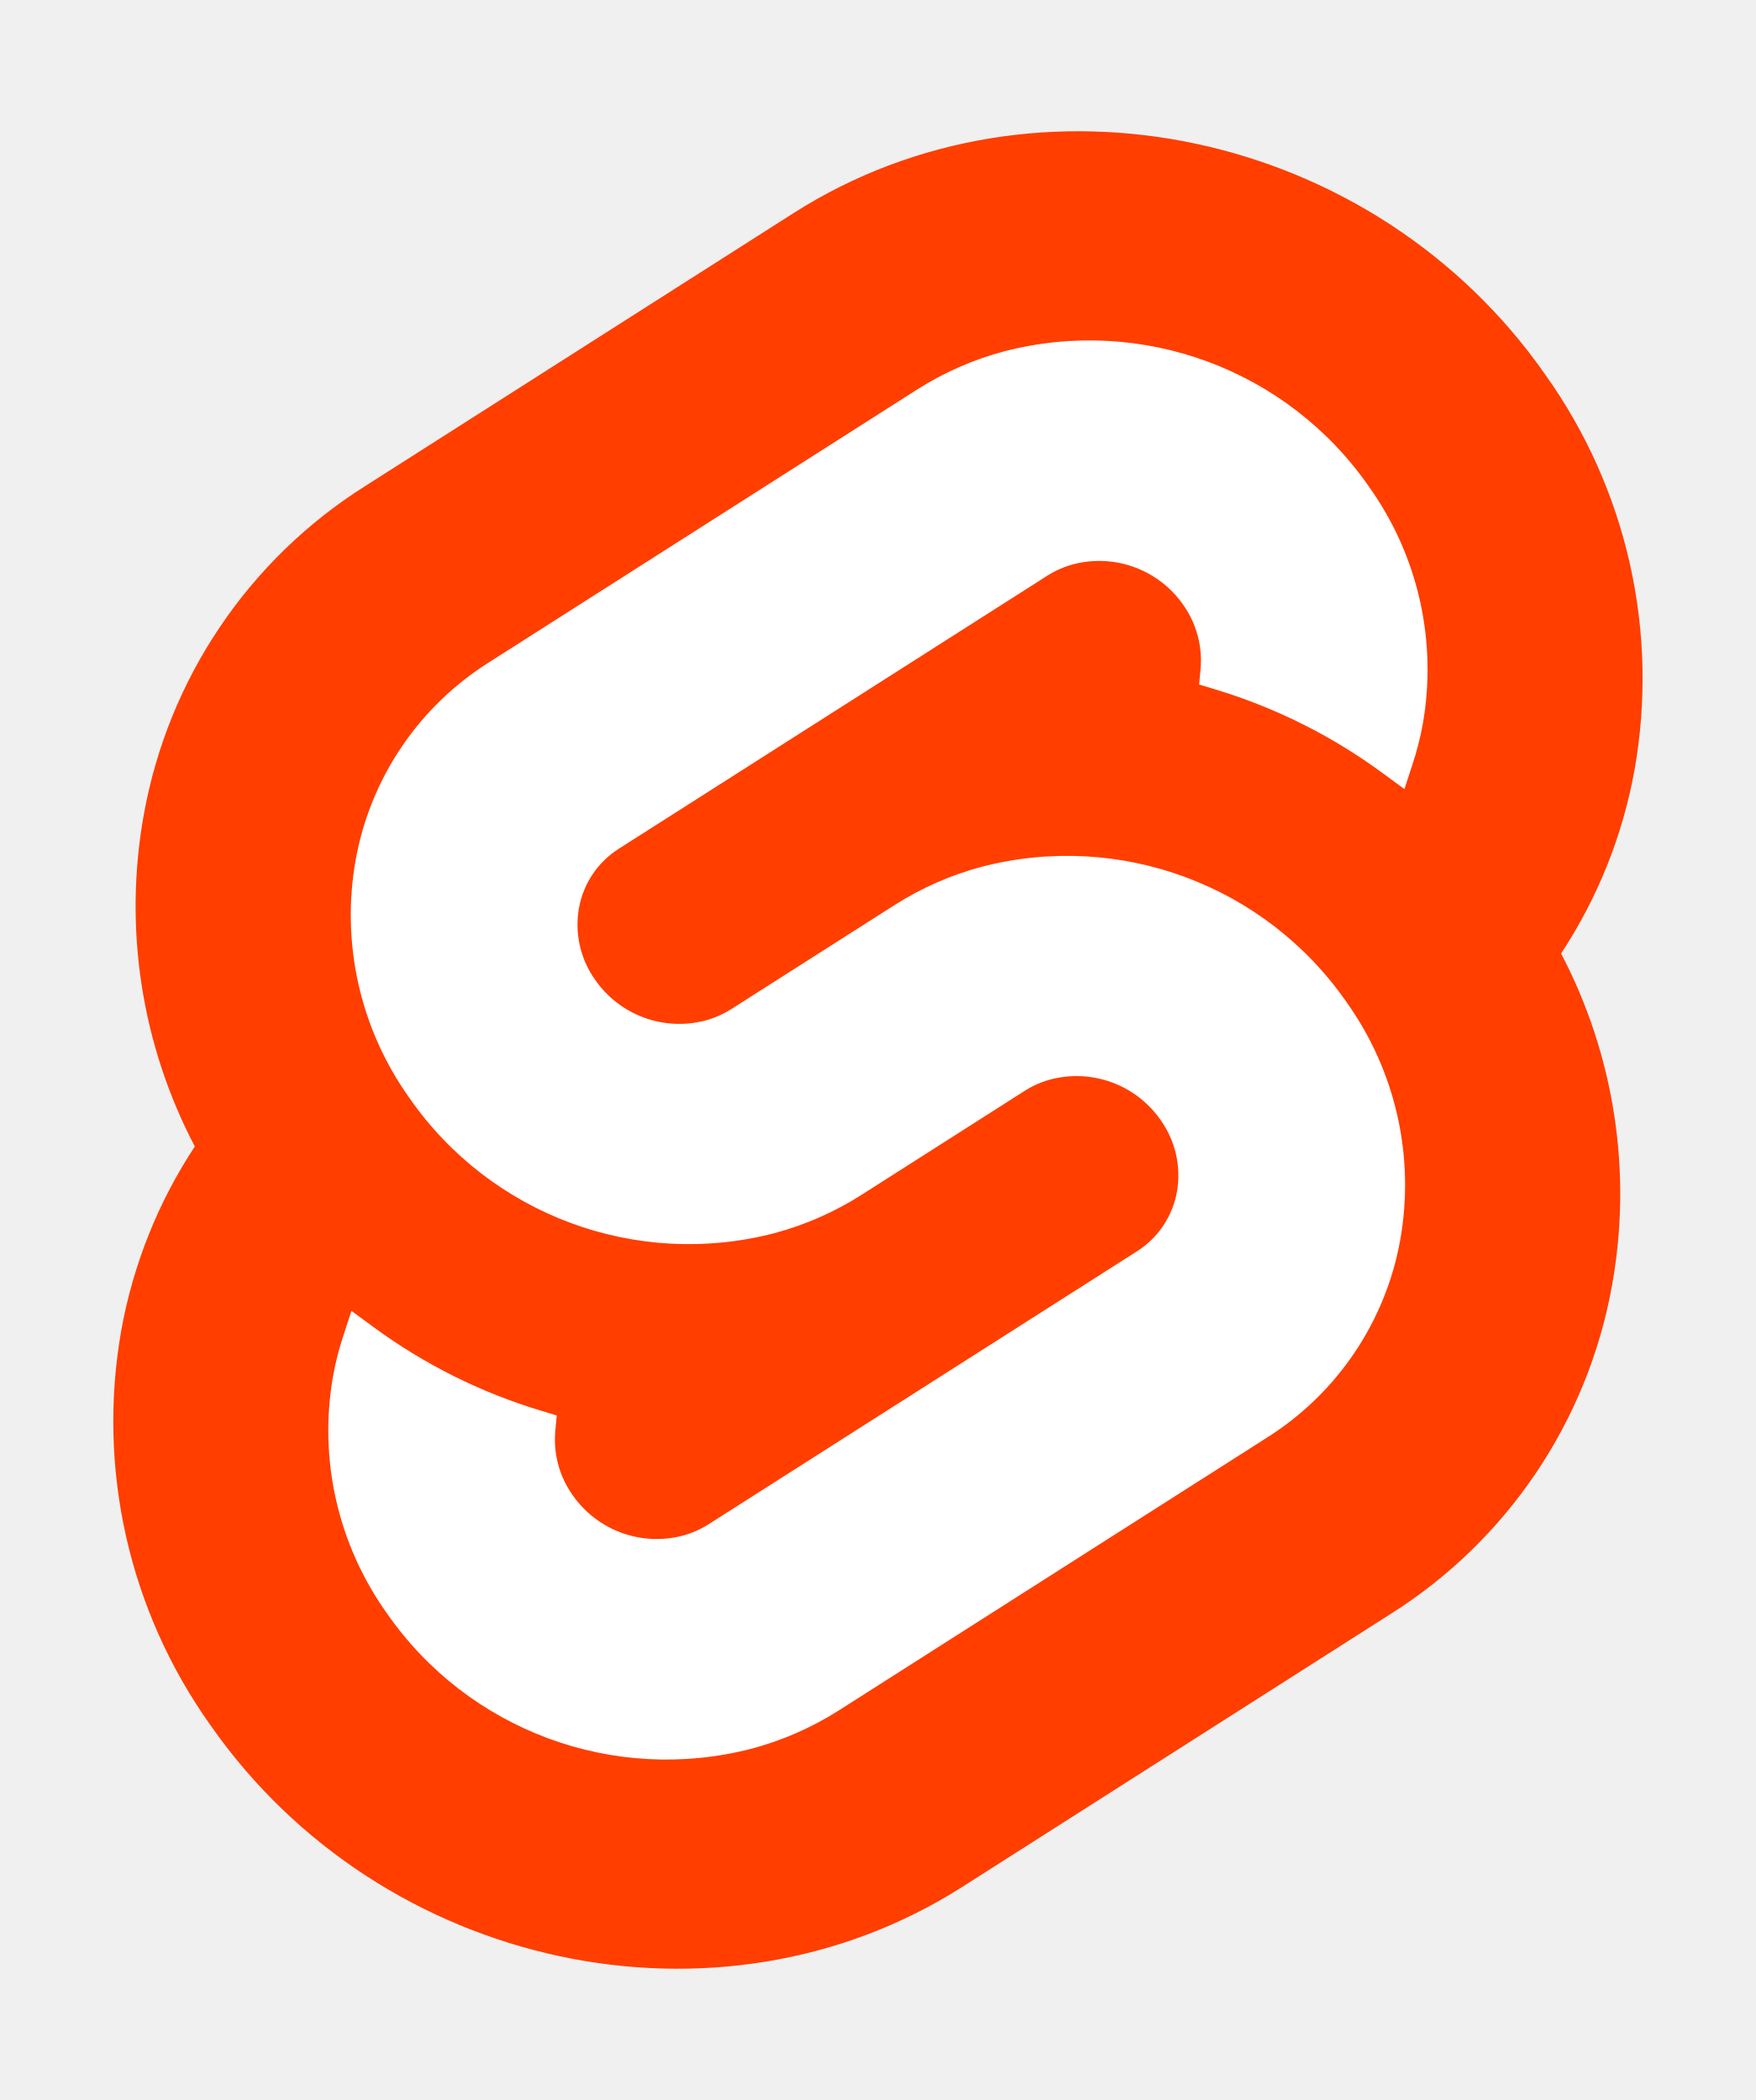
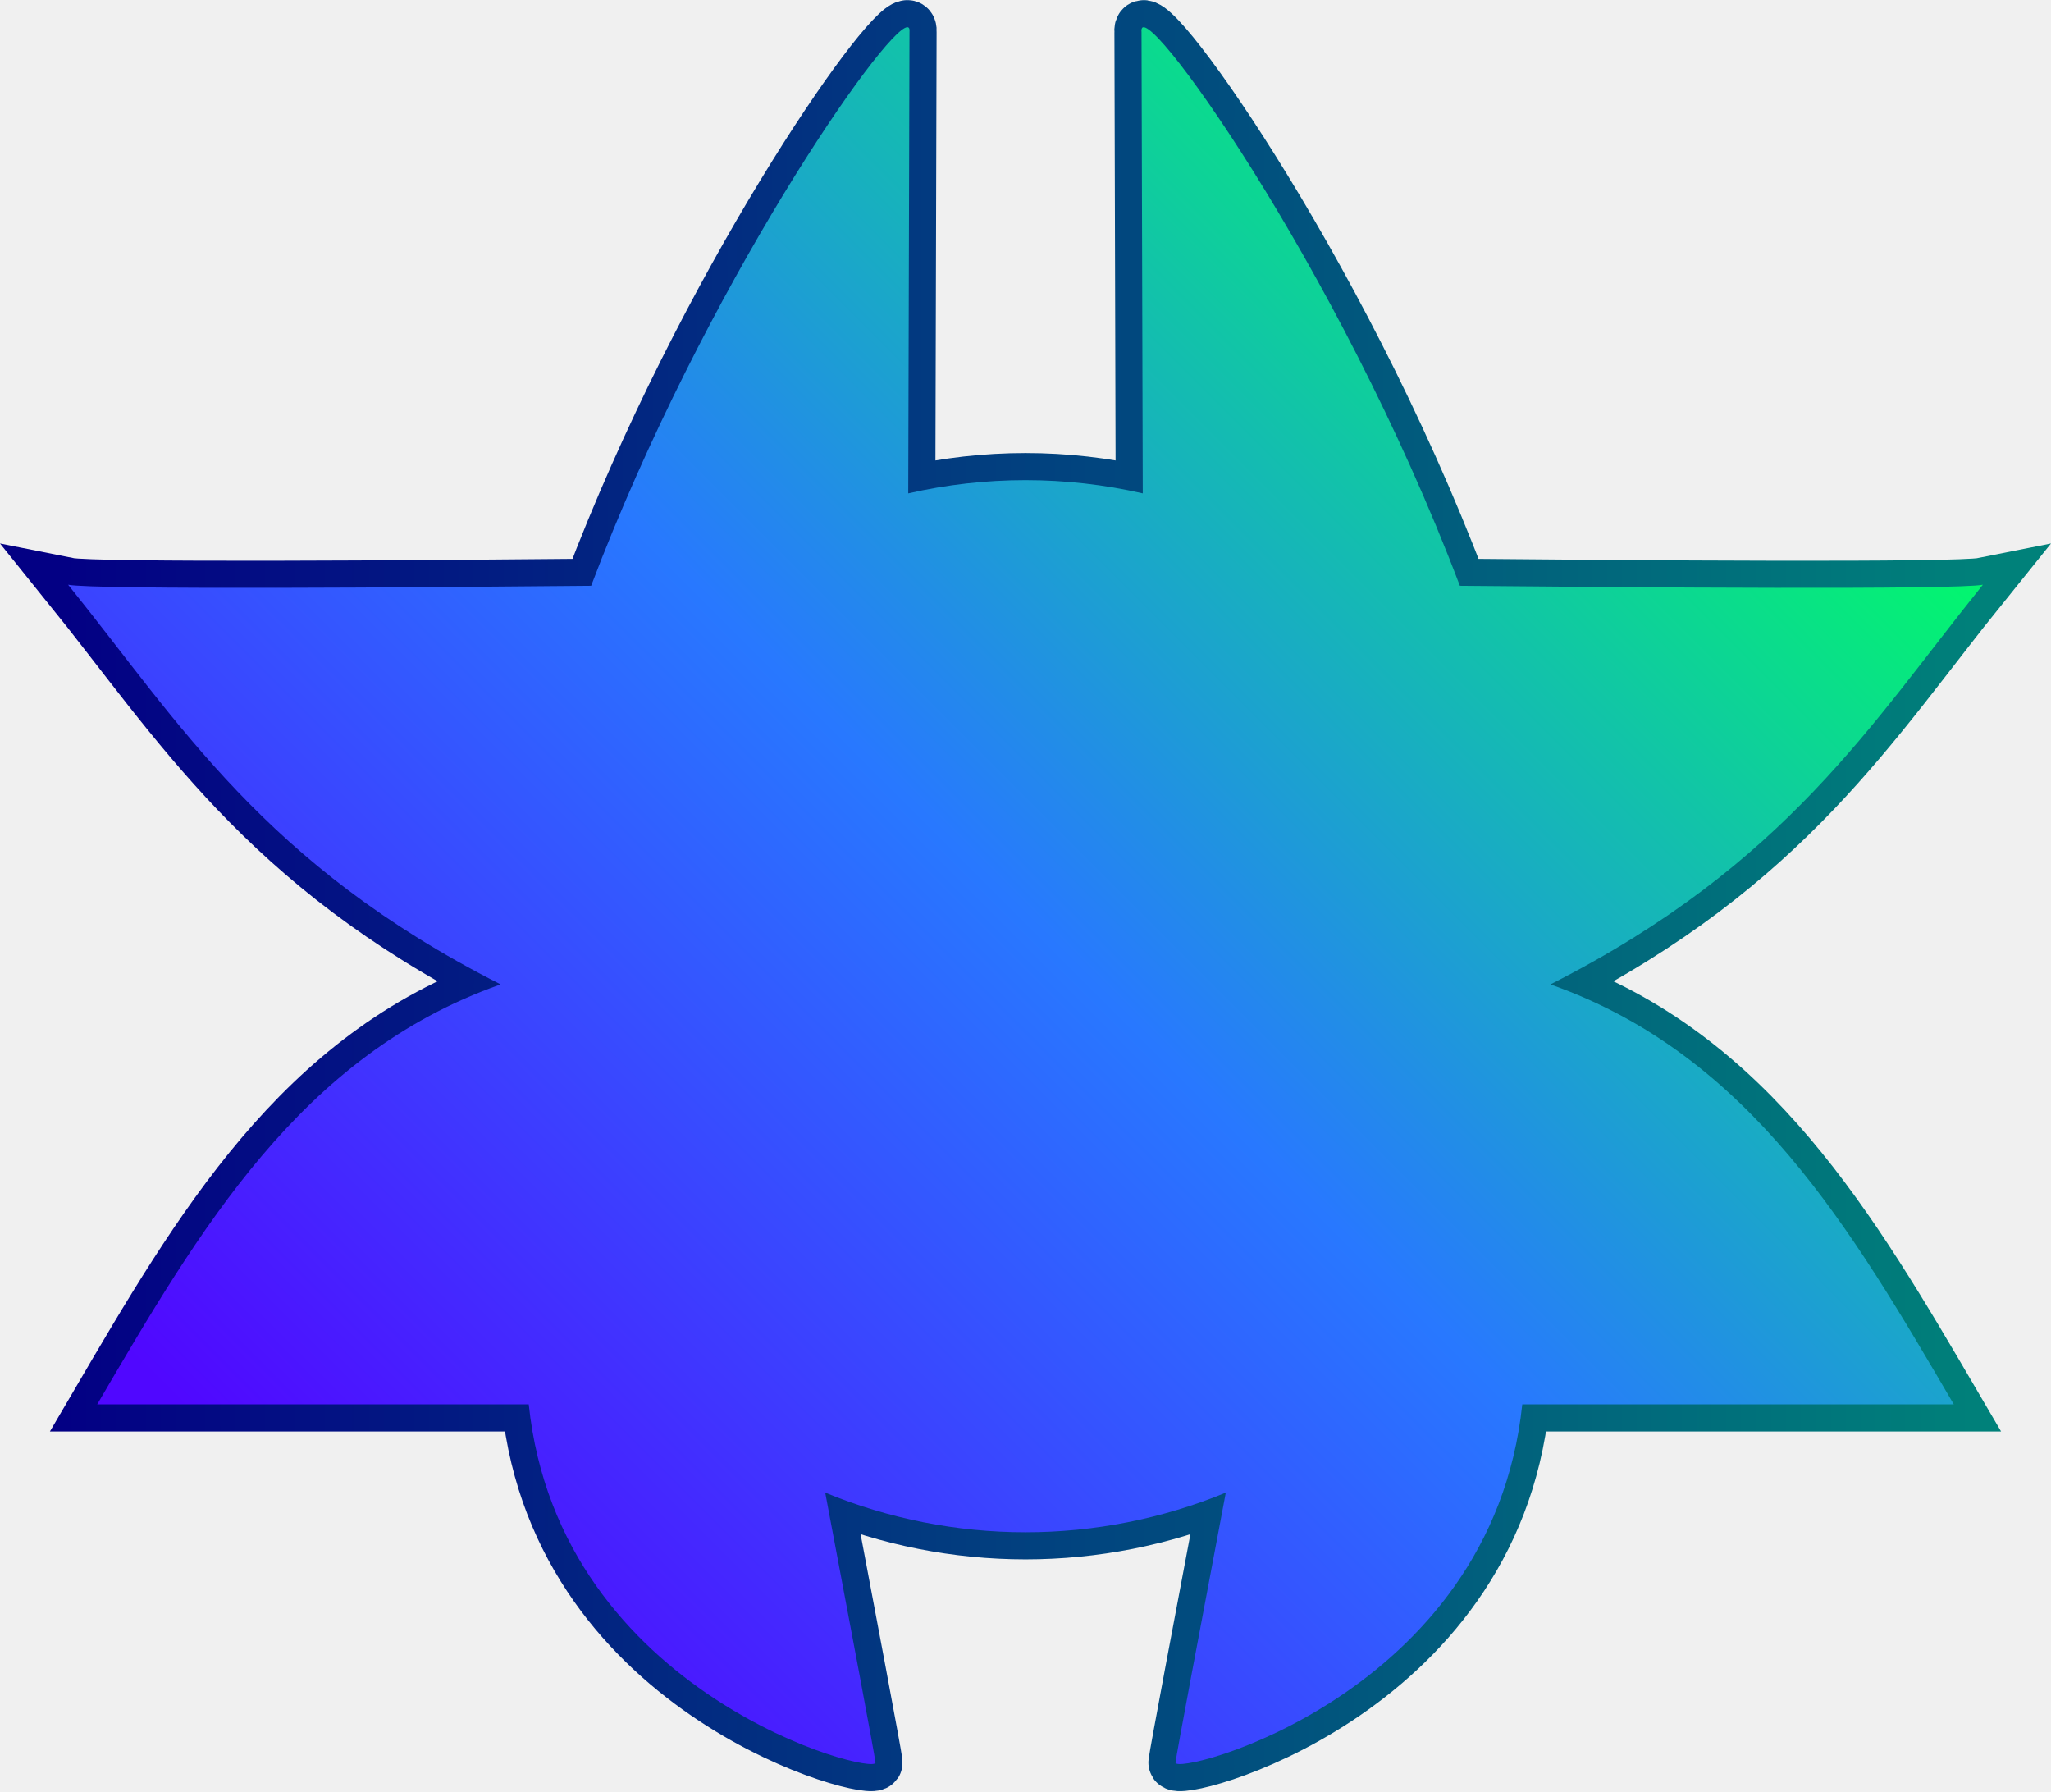
- <svg xmlns="http://www.w3.org/2000/svg" width="107" height="128" viewBox="0 0 107 128">
-   <path d="M94.157 22.819c-10.4-14.885-30.94-19.297-45.792-9.835L22.282 29.608A29.92 29.92 0 0 0 8.764 49.65a31.5 31.5 0 0 0 3.108 20.231 30 30 0 0 0-4.477 11.183 31.9 31.9 0 0 0 5.448 24.116c10.402 14.887 30.942 19.297 45.791 9.835l26.083-16.624A29.92 29.92 0 0 0 98.235 78.35a31.53 31.53 0 0 0-3.105-20.232 30 30 0 0 0 4.474-11.182 31.88 31.88 0 0 0-5.447-24.116" style="fill:#ff3e00" />
-   <path d="M45.817 106.582a20.72 20.72 0 0 1-22.237-8.243 19.17 19.17 0 0 1-3.277-14.503 18 18 0 0 1 .624-2.435l.49-1.498 1.337.981a33.6 33.6 0 0 0 10.203 5.098l.97.294-.09.968a5.85 5.85 0 0 0 1.052 3.878 6.24 6.24 0 0 0 6.695 2.485 5.8 5.8 0 0 0 1.603-.704L69.27 76.28a5.43 5.43 0 0 0 2.45-3.631 5.8 5.8 0 0 0-.987-4.371 6.24 6.24 0 0 0-6.698-2.487 5.7 5.7 0 0 0-1.6.704l-9.953 6.345a19 19 0 0 1-5.296 2.326 20.72 20.72 0 0 1-22.237-8.243 19.17 19.17 0 0 1-3.277-14.502 17.99 17.99 0 0 1 8.13-12.052l26.081-16.623a19 19 0 0 1 5.3-2.329 20.72 20.72 0 0 1 22.237 8.243 19.17 19.17 0 0 1 3.277 14.503 18 18 0 0 1-.624 2.435l-.49 1.498-1.337-.98a33.6 33.6 0 0 0-10.203-5.1l-.97-.294.09-.968a5.86 5.86 0 0 0-1.052-3.878 6.24 6.24 0 0 0-6.696-2.485 5.8 5.8 0 0 0-1.602.704L37.73 51.72a5.42 5.42 0 0 0-2.449 3.63 5.79 5.79 0 0 0 .986 4.372 6.24 6.24 0 0 0 6.698 2.486 5.8 5.8 0 0 0 1.602-.704l9.952-6.342a19 19 0 0 1 5.295-2.328 20.72 20.72 0 0 1 22.237 8.242 19.17 19.17 0 0 1 3.277 14.503 18 18 0 0 1-8.13 12.053l-26.081 16.622a19 19 0 0 1-5.3 2.328" style="fill:#fff" />
+ <svg xmlns="http://www.w3.org/2000/svg" xmlns:xlink="http://www.w3.org/1999/xlink" width="582.801" height="508.902" viewBox="0 0 582.801 508.902" version="1.1" id="svg1">
+   <defs id="defs1">
+     <linearGradient id="linearGradient3">
+       <stop style="stop-color:#030084;stop-opacity:1;" offset="0" id="stop4" />
+       <stop style="stop-color:#00817a;stop-opacity:1;" offset="1" id="stop5" />
+     </linearGradient>
+     <linearGradient id="linearGradient1">
+       <stop style="stop-color:#5007ff;stop-opacity:1;" offset="0" id="stop1" />
+       <stop style="stop-color:#2878ff;stop-opacity:1;" offset="0.492" id="stop3" />
+       <stop style="stop-color:#00ff64;stop-opacity:1;" offset="1" id="stop2" />
+     </linearGradient>
+     <filter style="color-interpolation-filters:sRGB" id="filter3" />
+     <linearGradient xlink:href="#linearGradient1" id="linearGradient2" x1="767.632" y1="700.953" x2="1152.366" y2="316.22" gradientUnits="userSpaceOnUse" />
+     <linearGradient xlink:href="#linearGradient3" id="linearGradient5" x1="686.695" y1="508.586" x2="1233.303" y2="508.586" gradientUnits="userSpaceOnUse" />
+   </defs>
+   <g id="layer1" transform="translate(-668.5984,-254.1218)">
+     <path id="path1" style="fill:url(#linearGradient2);stroke:url(#linearGradient5);stroke-width:15.4;stroke-dasharray:none;stroke-opacity:1;paint-order:markers stroke fill" d="m 926.404,261.855 c -6.354,0.222 -57.648,73.737 -89.83,158.703 -48.105,0.47 -141.218,1.178 -148.623,-0.303 31.589,39.15 55.615,79.381 122.721,113.457 a 149.461,149.461 0 0 0 -0.008,0.16 c -56.692,20.046 -85.459,69.762 -114.445,119.246 H 818.842 c 8.705,83.075 98.985,105.785 98.537,101.758 -0.247,-2.222 -7.462,-40.569 -14.293,-76.676 A 149.461,149.461 0 0 0 960,689.461 a 149.461,149.461 0 0 0 56.914,-11.26 c -6.832,36.107 -14.046,74.454 -14.293,76.676 -0.448,4.027 89.832,-18.683 98.537,-101.758 h 122.623 c -28.986,-49.484 -57.753,-99.2 -114.445,-119.246 a 149.461,149.461 0 0 0 -0.01,-0.16 c 67.106,-34.076 91.132,-74.307 122.721,-113.457 -7.405,1.481 -100.518,0.773 -148.623,0.303 -34.762,-91.778 -91.824,-170.194 -90.459,-157.311 l 0.355,131.053 A 149.461,149.461 0 0 0 960,390.539 a 149.461,149.461 0 0 0 -33.322,3.762 l 0.355,-131.053 c 0.101,-0.956 -0.12,-1.41 -0.629,-1.393 z" />
+   </g>
</svg>
